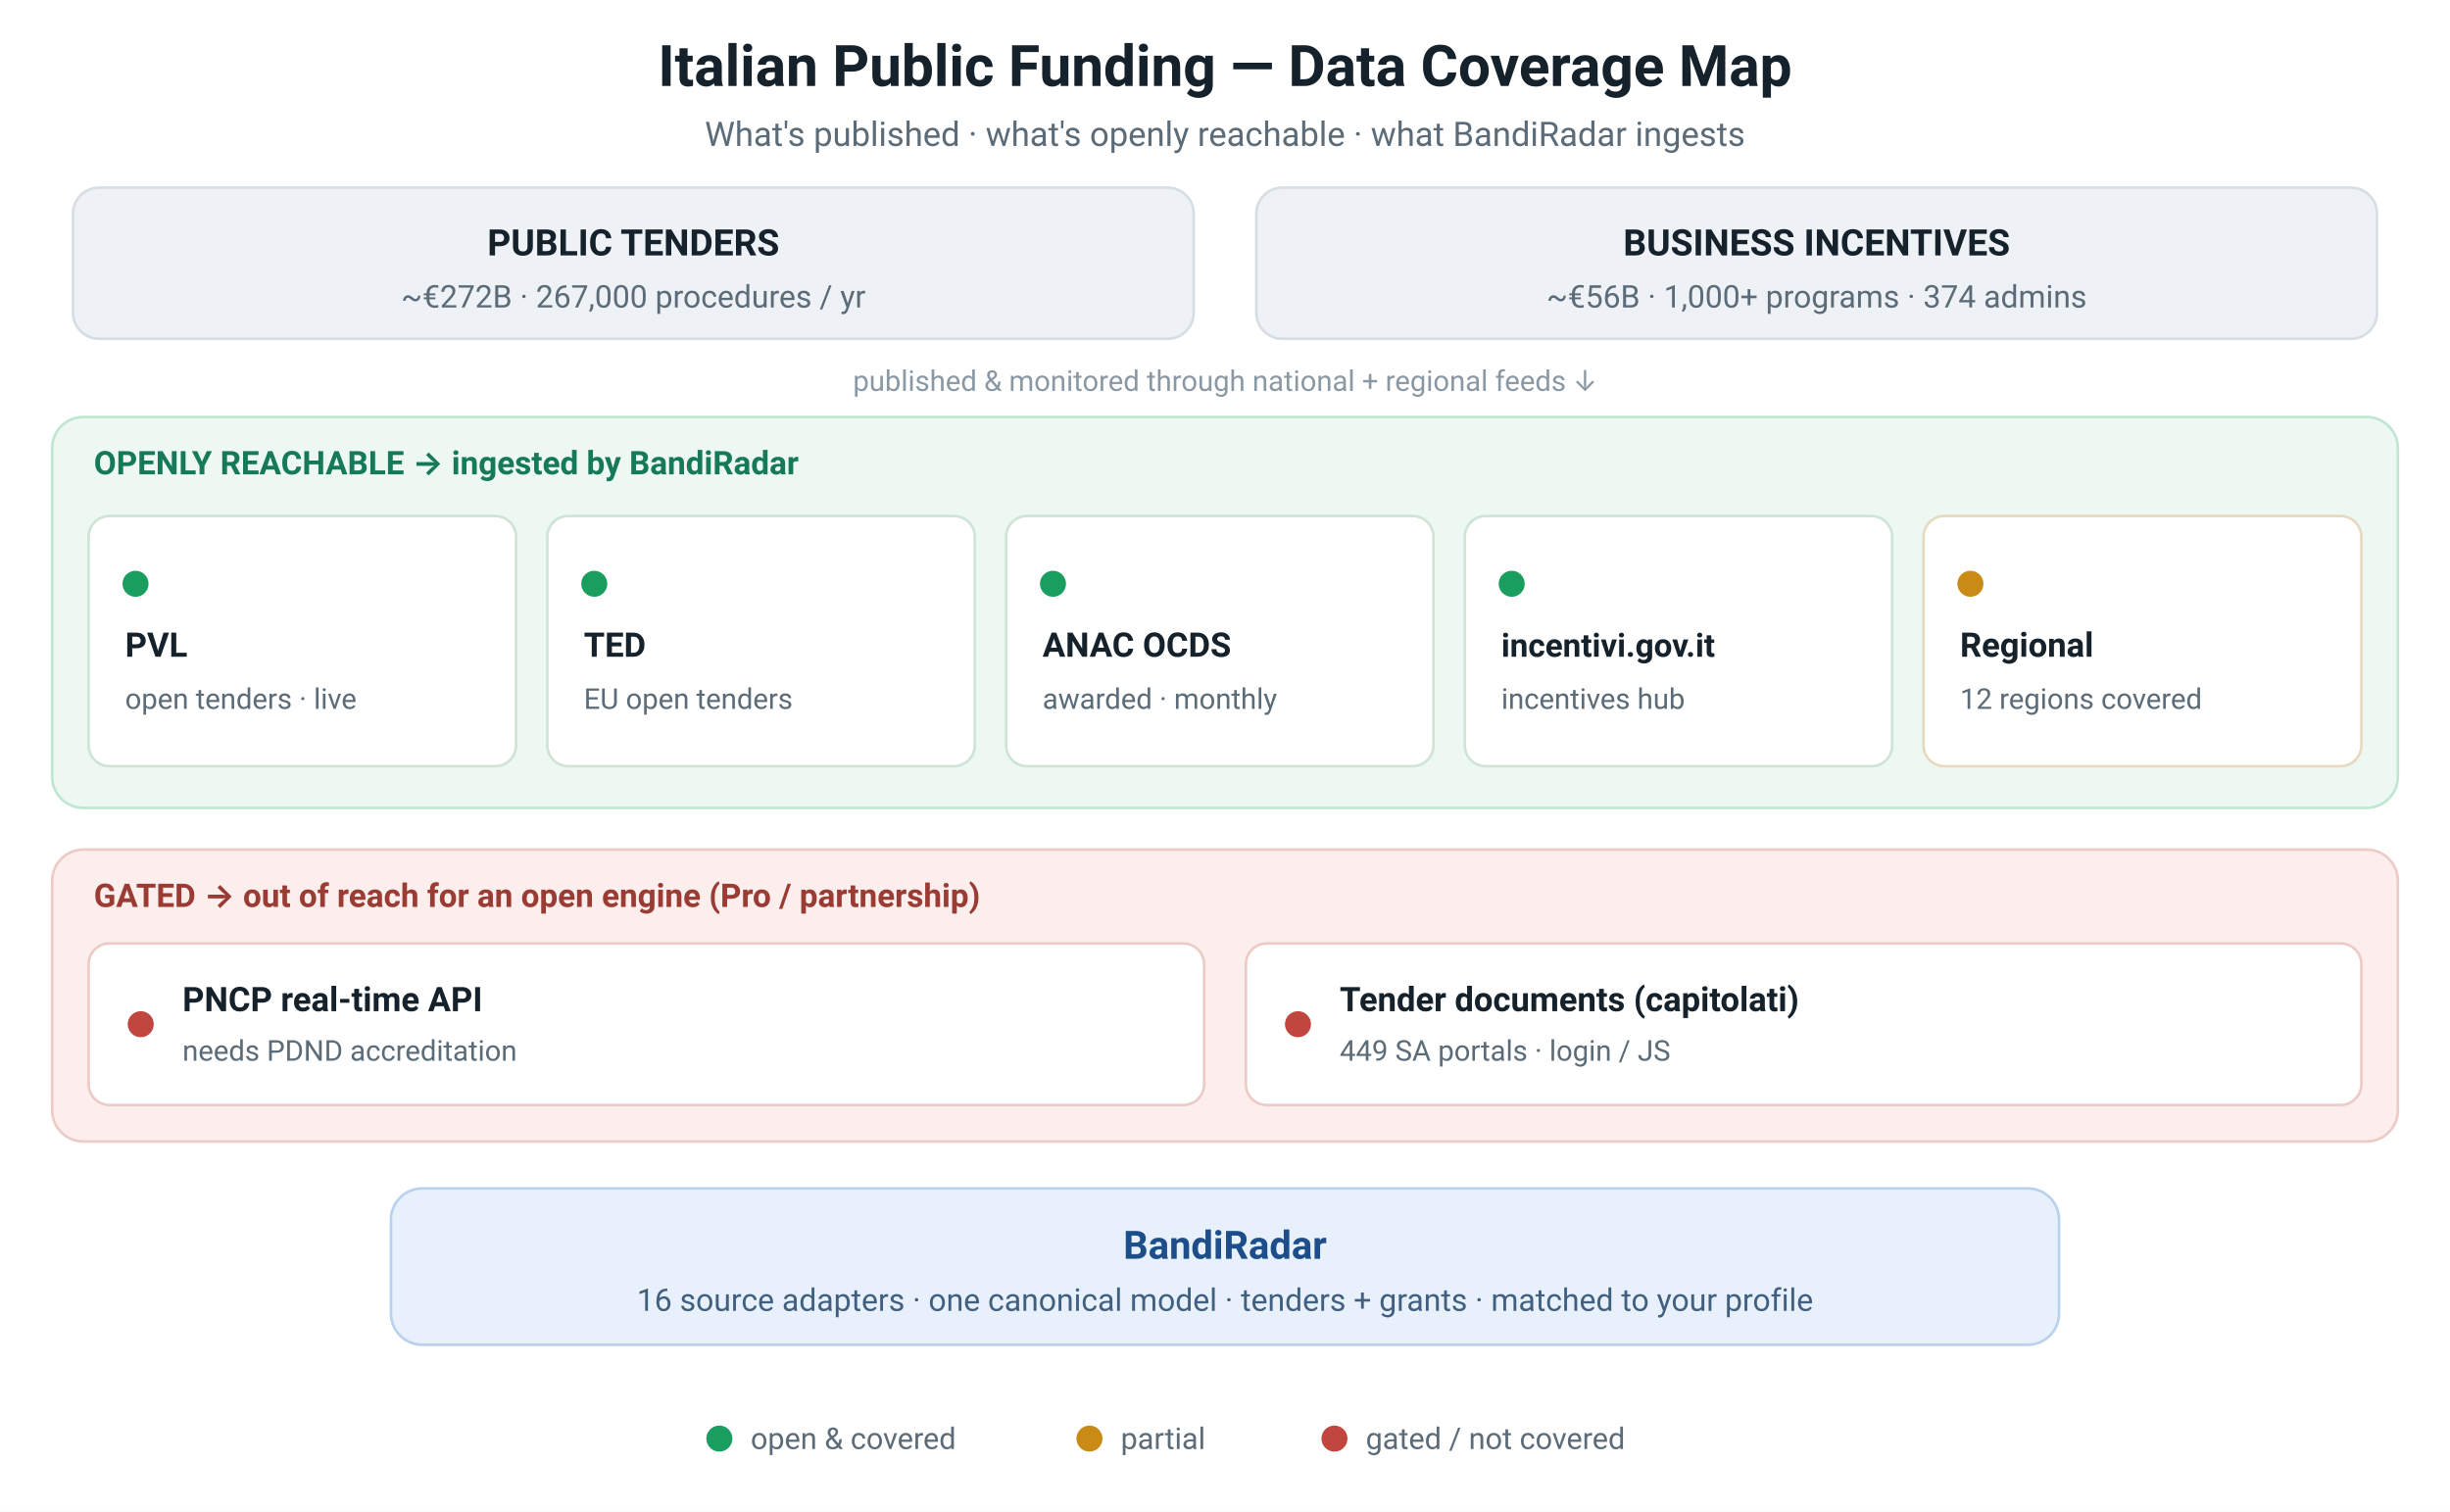
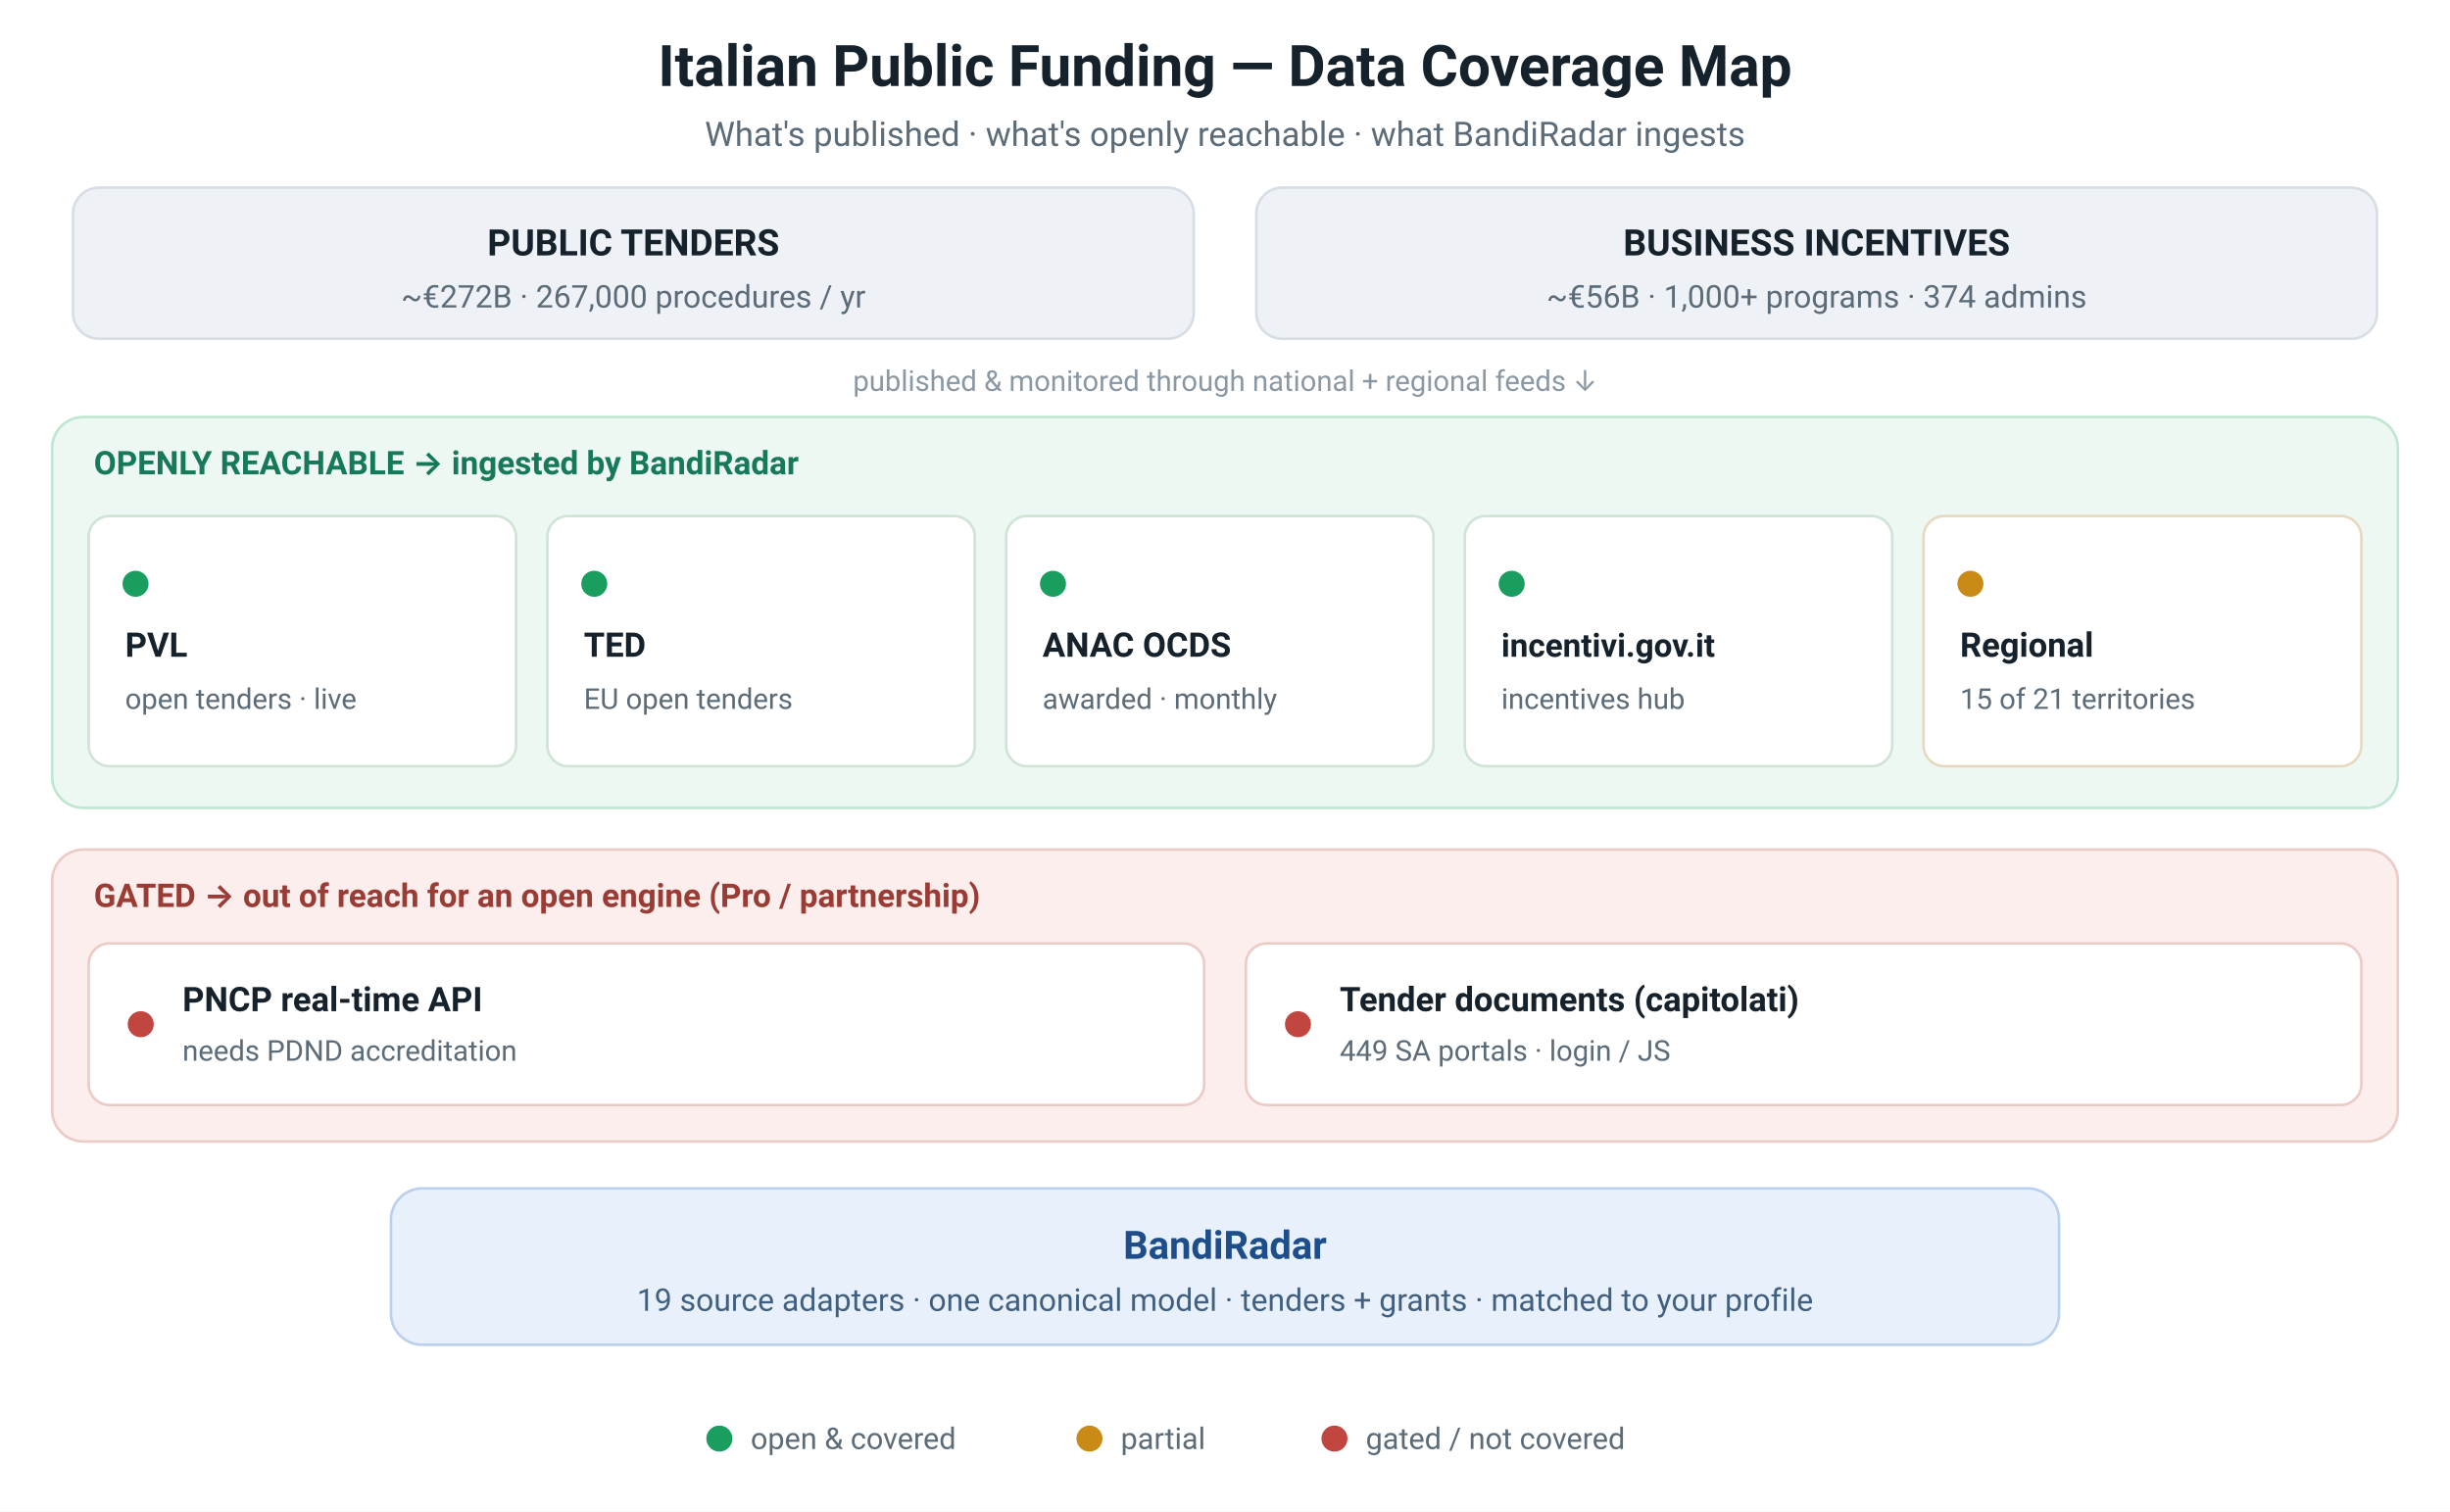
<svg xmlns="http://www.w3.org/2000/svg" viewBox="0 0 940 580" role="img" font-family="system-ui, -apple-system, 'Segoe UI', Roboto, sans-serif">
  <rect x="0" y="0" width="940" height="580" fill="#ffffff" />
  <text x="470" y="33" text-anchor="middle" font-size="22" font-weight="700" fill="#15212b">Italian Public Funding — Data Coverage Map</text>
  <text x="470" y="56" text-anchor="middle" font-size="13" fill="#5b6b78">What's published · what's openly reachable · what BandiRadar ingests</text>
  <rect x="28" y="72" width="430" height="58" rx="10" fill="#eef1f5" stroke="#d6dde4" />
  <text x="243" y="98" text-anchor="middle" font-size="14" font-weight="700" fill="#15212b">PUBLIC TENDERS</text>
  <text x="243" y="118" text-anchor="middle" font-size="12" fill="#5b6b78">~€272B · 267,000 procedures / yr</text>
  <rect x="482" y="72" width="430" height="58" rx="10" fill="#eef1f5" stroke="#d6dde4" />
  <text x="697" y="98" text-anchor="middle" font-size="14" font-weight="700" fill="#15212b">BUSINESS INCENTIVES</text>
  <text x="697" y="118" text-anchor="middle" font-size="12" fill="#5b6b78">~€56B · 1,000+ programs · 374 admins</text>
  <text x="470" y="150" text-anchor="middle" font-size="11" fill="#8a98a4">published &amp; monitored through national + regional feeds ↓</text>
  <rect x="20" y="160" width="900" height="150" rx="12" fill="#eef8f2" stroke="#bfe6d0" />
  <text x="36" y="182" font-size="12.5" font-weight="700" fill="#15795a">OPENLY REACHABLE  →  ingested by BandiRadar</text>
  <rect x="34" y="198" width="164" height="96" rx="8" fill="#ffffff" stroke="#cfe3d6" />
  <circle cx="52" cy="224" r="5" fill="#1a9e5f" />
  <text x="48" y="252" font-size="13" font-weight="700" fill="#15212b">PVL</text>
  <text x="48" y="272" font-size="11" fill="#5b6b78">open tenders · live</text>
  <rect x="210" y="198" width="164" height="96" rx="8" fill="#ffffff" stroke="#cfe3d6" />
  <circle cx="228" cy="224" r="5" fill="#1a9e5f" />
  <text x="224" y="252" font-size="13" font-weight="700" fill="#15212b">TED</text>
  <text x="224" y="272" font-size="11" fill="#5b6b78">EU open tenders</text>
  <rect x="386" y="198" width="164" height="96" rx="8" fill="#ffffff" stroke="#cfe3d6" />
  <circle cx="404" cy="224" r="5" fill="#1a9e5f" />
  <text x="400" y="252" font-size="13" font-weight="700" fill="#15212b">ANAC OCDS</text>
  <text x="400" y="272" font-size="11" fill="#5b6b78">awarded · monthly</text>
  <rect x="562" y="198" width="164" height="96" rx="8" fill="#ffffff" stroke="#cfe3d6" />
  <circle cx="580" cy="224" r="5" fill="#1a9e5f" />
  <text x="576" y="252" font-size="12.5" font-weight="700" fill="#15212b">incentivi.gov.it</text>
  <text x="576" y="272" font-size="11" fill="#5b6b78">incentives hub</text>
  <rect x="738" y="198" width="168" height="96" rx="8" fill="#ffffff" stroke="#e6d9bf" />
  <circle cx="756" cy="224" r="5" fill="#c98a16" />
  <text x="752" y="252" font-size="13" font-weight="700" fill="#15212b">Regional</text>
-   <text x="752" y="272" font-size="11" fill="#5b6b78">12 regions covered</text>
+   <text x="752" y="272" font-size="11" fill="#5b6b78">15 of 21 territories</text>
  <rect x="20" y="326" width="900" height="112" rx="12" fill="#fbeeed" stroke="#eccac6" />
  <text x="36" y="348" font-size="12.5" font-weight="700" fill="#9a3b34">GATED  →  out of reach for an open engine  (Pro / partnership)</text>
  <rect x="34" y="362" width="428" height="62" rx="8" fill="#ffffff" stroke="#eccac6" />
  <circle cx="54" cy="393" r="5" fill="#c0463f" />
  <text x="70" y="388" font-size="13" font-weight="700" fill="#15212b">PNCP real-time API</text>
  <text x="70" y="407" font-size="11" fill="#5b6b78">needs PDND accreditation</text>
  <rect x="478" y="362" width="428" height="62" rx="8" fill="#ffffff" stroke="#eccac6" />
  <circle cx="498" cy="393" r="5" fill="#c0463f" />
  <text x="514" y="388" font-size="13" font-weight="700" fill="#15212b">Tender documents (capitolati)</text>
  <text x="514" y="407" font-size="11" fill="#5b6b78">449 SA portals · login / JS</text>
  <rect x="150" y="456" width="640" height="60" rx="12" fill="#e8f0fb" stroke="#b9d0ee" />
  <text x="470" y="483" text-anchor="middle" font-size="15" font-weight="700" fill="#1d4e89">BandiRadar</text>
-   <text x="470" y="503" text-anchor="middle" font-size="12" fill="#41607f">16 source adapters · one canonical model · tenders + grants · matched to your profile</text>
+   <text x="470" y="503" text-anchor="middle" font-size="12" fill="#41607f">19 source adapters · one canonical model · tenders + grants · matched to your profile</text>
  <circle cx="276" cy="552" r="5" fill="#1a9e5f" />
  <text x="288" y="556" font-size="11.5" fill="#5b6b78">open &amp; covered</text>
  <circle cx="418" cy="552" r="5" fill="#c98a16" />
  <text x="430" y="556" font-size="11.5" fill="#5b6b78">partial</text>
  <circle cx="512" cy="552" r="5" fill="#c0463f" />
  <text x="524" y="556" font-size="11.5" fill="#5b6b78">gated / not covered</text>
</svg>
